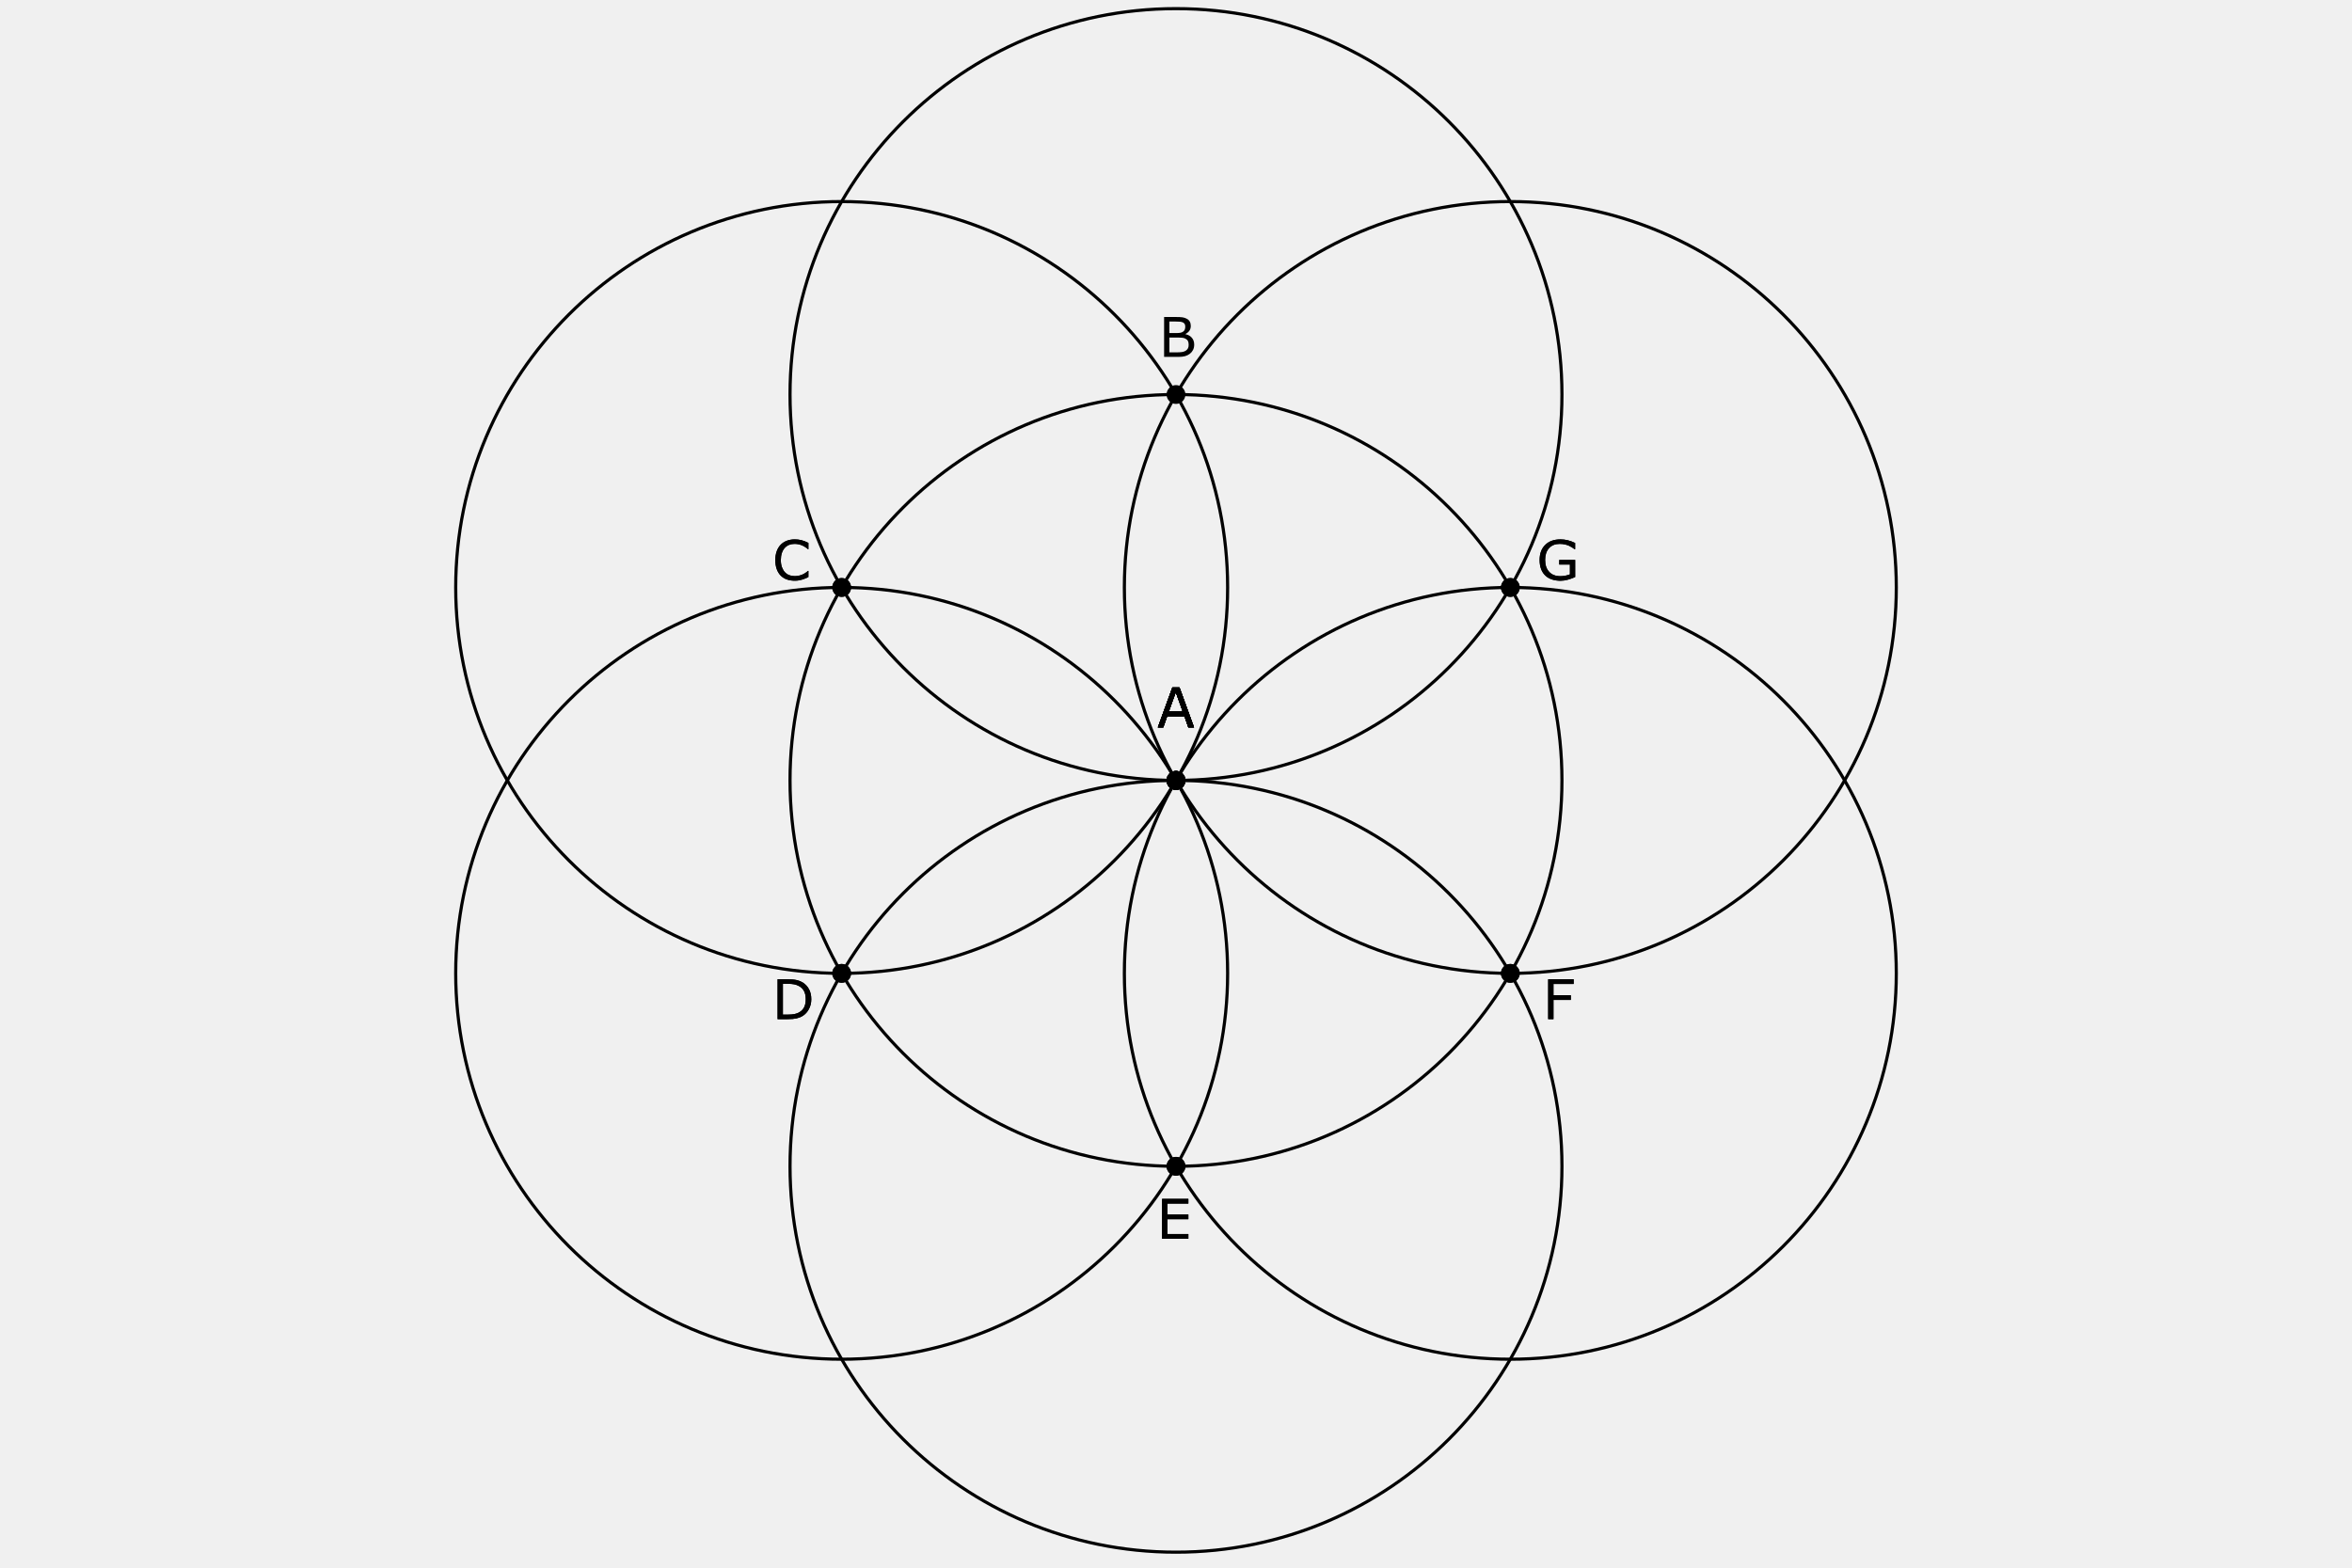
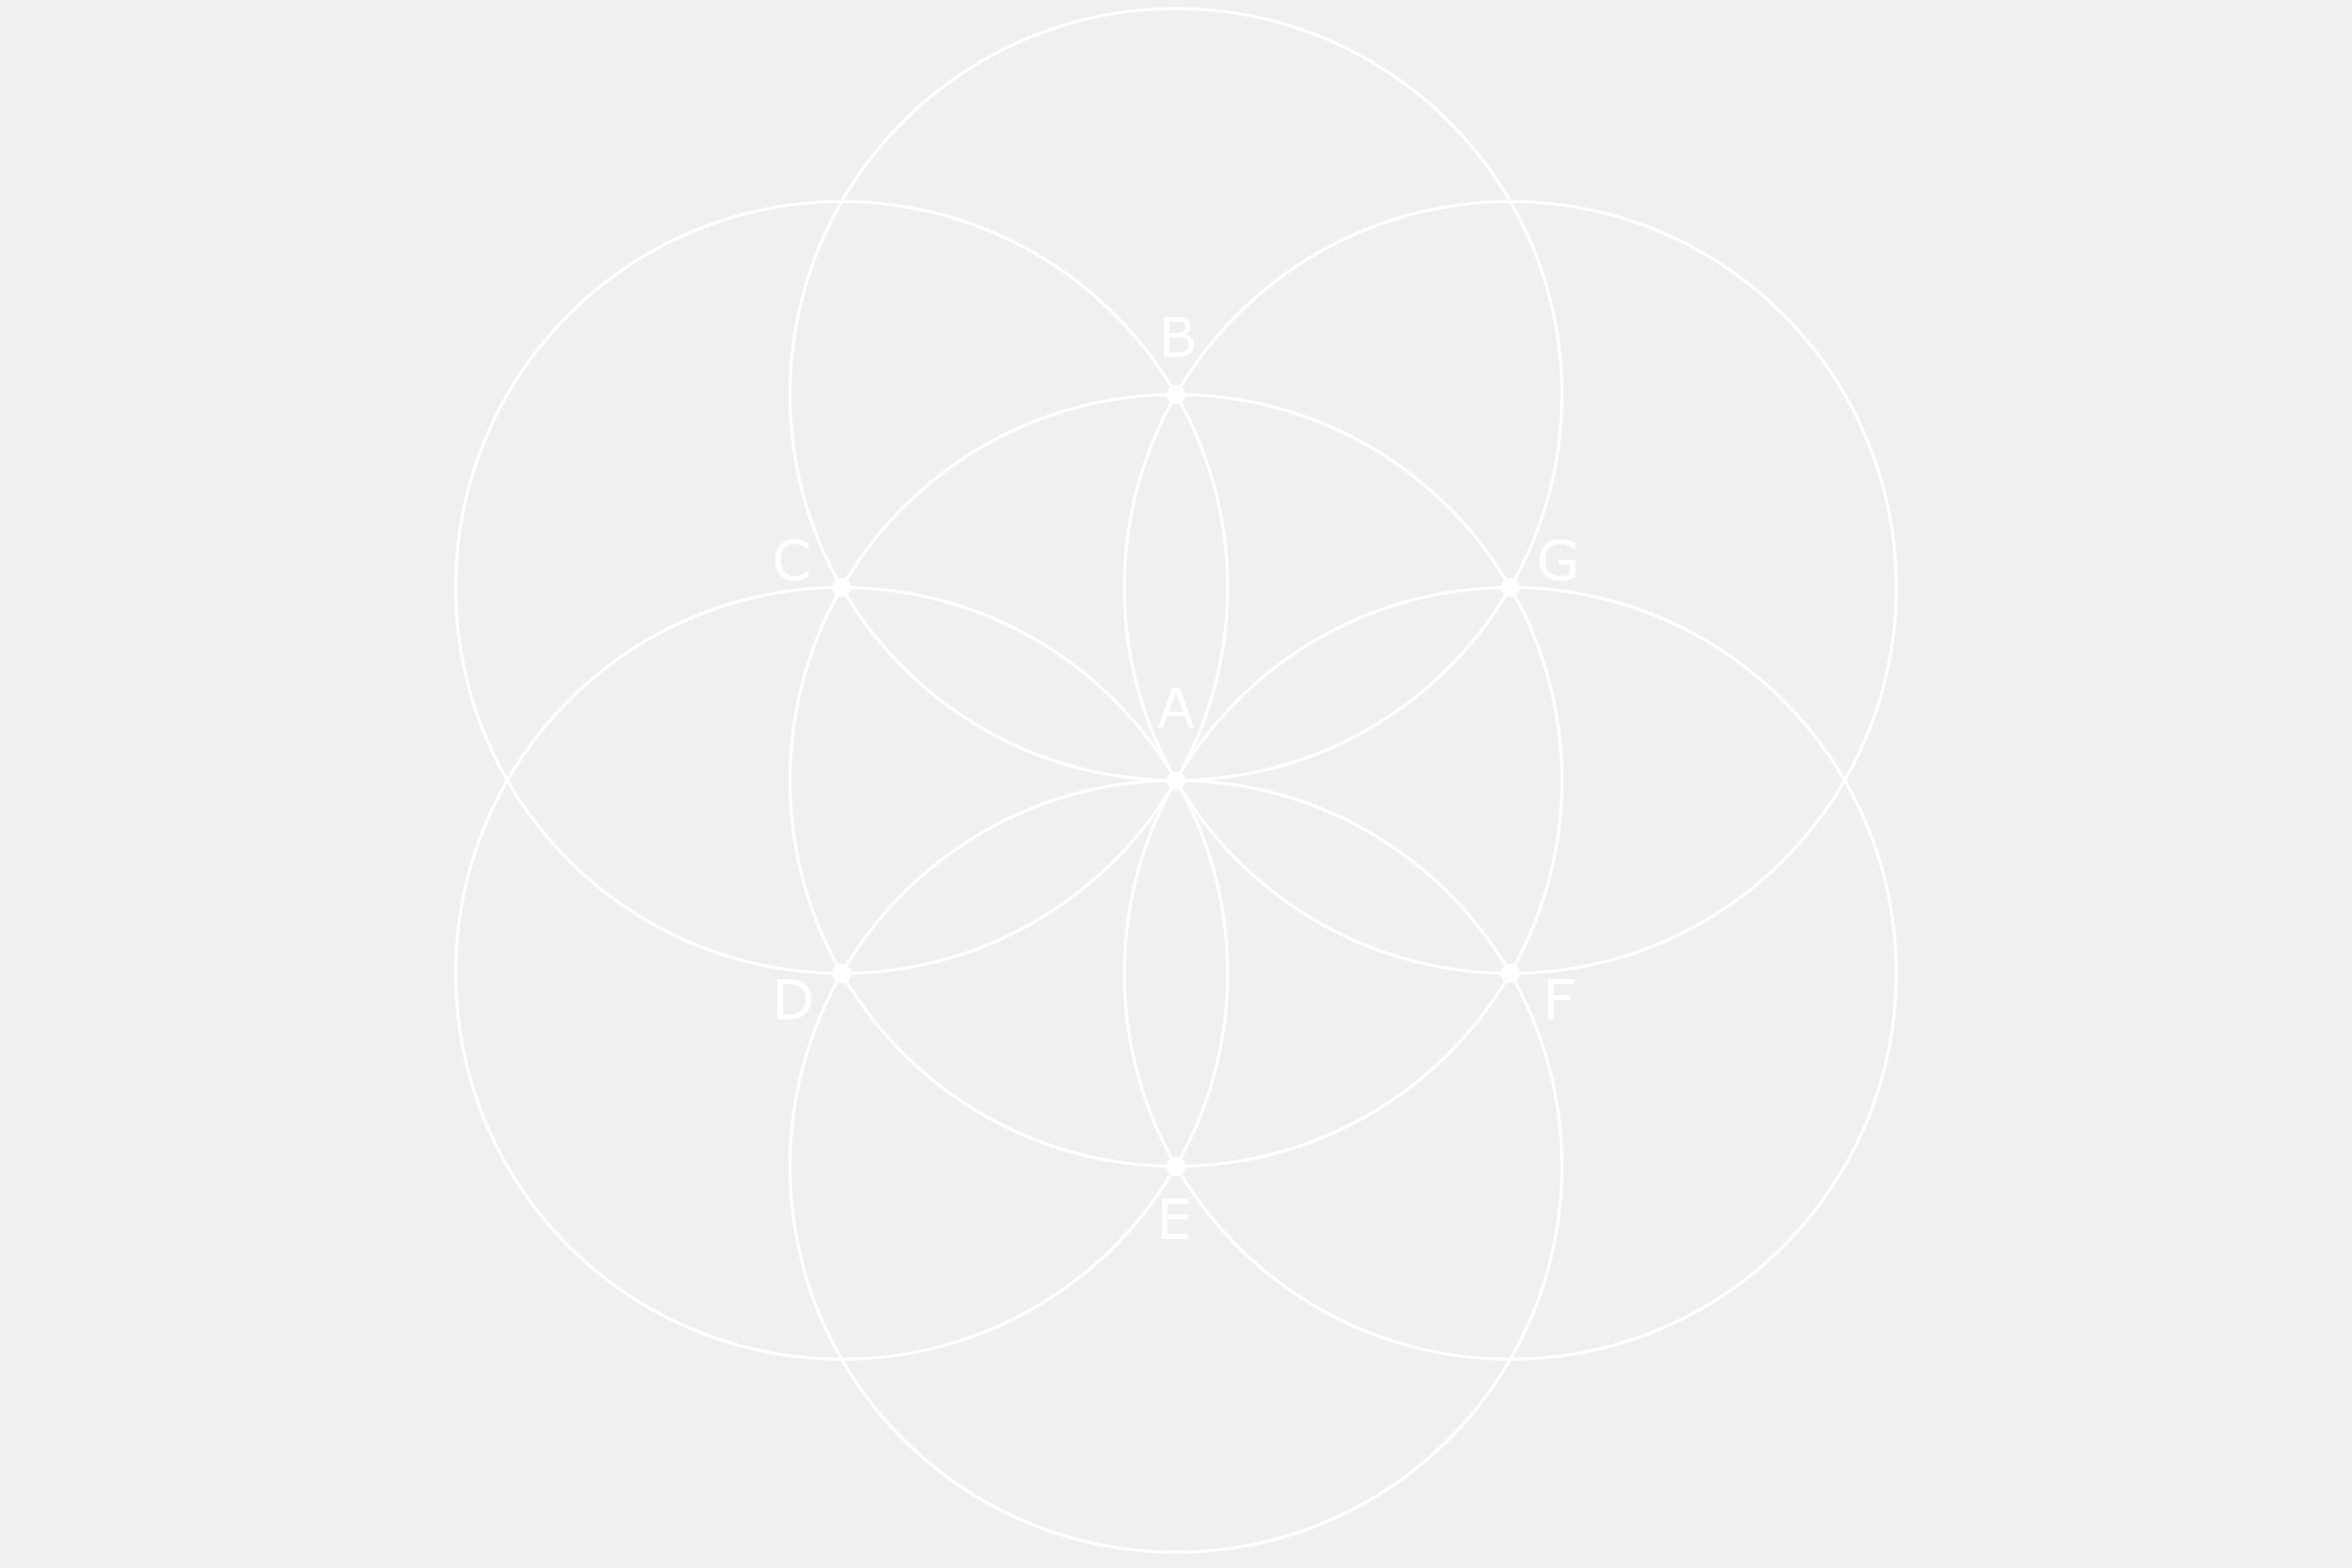
<svg xmlns="http://www.w3.org/2000/svg" version="1.1" id="A-detailGenesis" x="0px" y="0px" width="1500px" height="1000px" viewBox="0 0 1500 1000" enable-background="new 0 0 1500 1000" xml:space="preserve">
+   <rect x="0" display="none" width="1500" height="1000" />
  <g id="A-SVGGroupSteps">
    <g id="A-SVGStep12">
-       <circle id="geo_5_" fill="none" stroke="#000000" stroke-width="2" stroke-miterlimit="10" cx="963.224" cy="374.727" r="246.148" />
-       <path id="A-text_14_" d="M1004.577,368.079c-1.391,0.639-2.905,1.193-4.555,1.666c-1.646,0.473-3.238,0.71-4.776,0.71    c-1.98,0-3.8-0.273-5.449-0.82c-1.652-0.547-3.062-1.367-4.224-2.461c-1.174-1.105-2.08-2.487-2.718-4.145    c-0.638-1.658-0.957-3.598-0.957-5.819c0-4.067,1.188-7.277,3.563-9.63s5.637-3.529,9.78-3.529c1.447,0,2.929,0.174,4.438,0.521    c1.51,0.347,3.136,0.938,4.879,1.769v4.017h-0.308c-0.354-0.273-0.866-0.633-1.538-1.077c-0.673-0.444-1.333-0.814-1.982-1.11    c-0.786-0.354-1.678-0.646-2.674-0.881c-0.998-0.233-2.129-0.35-3.394-0.35c-2.852,0-5.104,0.914-6.762,2.742    c-1.658,1.829-2.484,4.305-2.484,7.426c0,3.293,0.863,5.854,2.599,7.682c1.73,1.829,4.09,2.743,7.075,2.743    c1.094,0,2.185-0.108,3.271-0.325c1.088-0.216,2.043-0.495,2.863-0.837v-6.237h-6.819v-2.975h10.169L1004.577,368.079    L1004.577,368.079z" />
-       <path id="A-text_13_" d="M761.475,463.958h-3.606l-2.495-7.092h-11.006l-2.495,7.092h-3.435l9.263-25.447h4.514L761.475,463.958z     M754.327,453.96l-4.46-12.492l-4.478,12.492H754.327z" />
-       <path id="A-point_11_" d="M755.991,497.798c0,3.324-2.688,6.011-6.001,6.011l0,0c-3.313,0-6-2.688-6-6.011l0,0    c0-3.313,2.688-6,6-6l0,0C753.308,491.798,755.991,494.483,755.991,497.798L755.991,497.798z" />
-       <path id="A-point_16_" d="M969.224,374.727c0,3.313-2.689,6-6,6l0,0c-3.314,0-6-2.688-6-6l0,0c0-3.313,2.688-6,6-6l0,0    C966.532,368.727,969.224,371.412,969.224,374.727L969.224,374.727z" />
+       <circle id="geo_5_" fill="none" stroke="#FFFFFF" stroke-width="2" stroke-miterlimit="10" cx="963.224" cy="374.727" r="246.148" />
+       <path id="A-text_14_" fill="#FFFFFF" d="M1004.575,368.079c-1.391,0.639-2.903,1.193-4.555,1.666    c-1.646,0.473-3.238,0.71-4.776,0.71c-1.979,0-3.8-0.273-5.447-0.82c-1.652-0.547-3.063-1.367-4.226-2.461    c-1.174-1.105-2.08-2.487-2.718-4.145c-0.638-1.658-0.957-3.598-0.957-5.819c0-4.067,1.188-7.277,3.563-9.63    s5.637-3.529,9.778-3.529c1.447,0,2.931,0.174,4.438,0.521c1.51,0.347,3.136,0.938,4.879,1.769v4.017h-0.308    c-0.354-0.273-0.866-0.633-1.538-1.077c-0.674-0.444-1.333-0.814-1.982-1.11c-0.786-0.354-1.678-0.646-2.674-0.881    c-0.998-0.233-2.129-0.35-3.395-0.35c-2.853,0-5.104,0.914-6.763,2.742c-1.658,1.829-2.482,4.305-2.482,7.426    c0,3.293,0.861,5.854,2.599,7.682c1.729,1.829,4.09,2.743,7.075,2.743c1.094,0,2.185-0.108,3.271-0.325    c1.088-0.216,2.043-0.495,2.863-0.837v-6.237h-6.819v-2.975h10.169L1004.575,368.079L1004.575,368.079z" />
+       <path id="A-point_16_" fill="#FFFFFF" d="M969.224,374.727c0,3.313-2.689,6-6,6l0,0c-3.314,0-6-2.688-6-6l0,0c0-3.313,2.688-6,6-6    l0,0C966.531,368.727,969.224,371.412,969.224,374.727L969.224,374.727z" />
    </g>
    <g id="A-SVGStep11">
-       <path id="A-point_17_" d="M969.224,374.727c0,3.313-2.689,6-6,6l0,0c-3.314,0-6-2.688-6-6l0,0c0-3.313,2.688-6,6-6l0,0    C966.532,368.727,969.224,371.412,969.224,374.727L969.224,374.727z" />
-       <path id="A-text_17_" d="M1004.577,368.079c-1.391,0.639-2.905,1.193-4.555,1.666c-1.646,0.473-3.238,0.71-4.776,0.71    c-1.98,0-3.8-0.273-5.449-0.82c-1.652-0.547-3.062-1.367-4.224-2.461c-1.174-1.105-2.08-2.487-2.718-4.145    c-0.638-1.658-0.957-3.598-0.957-5.819c0-4.067,1.188-7.277,3.563-9.63s5.637-3.529,9.78-3.529c1.447,0,2.929,0.174,4.438,0.521    c1.51,0.347,3.136,0.938,4.879,1.769v4.017h-0.308c-0.354-0.273-0.866-0.633-1.538-1.077c-0.673-0.444-1.333-0.814-1.982-1.11    c-0.786-0.354-1.678-0.646-2.674-0.881c-0.998-0.233-2.129-0.35-3.394-0.35c-2.852,0-5.104,0.914-6.762,2.742    c-1.658,1.829-2.484,4.305-2.484,7.426c0,3.293,0.863,5.854,2.599,7.682c1.73,1.829,4.09,2.743,7.075,2.743    c1.094,0,2.185-0.108,3.271-0.325c1.088-0.216,2.043-0.495,2.863-0.837v-6.237h-6.819v-2.975h10.169L1004.577,368.079    L1004.577,368.079z" />
+       <path id="A-point_17_" fill="#FFFFFF" d="M969.224,374.727c0,3.313-2.689,6-6,6l0,0c-3.314,0-6-2.688-6-6l0,0c0-3.313,2.688-6,6-6    l0,0C966.531,368.727,969.224,371.412,969.224,374.727L969.224,374.727z" />
+       <path id="A-text_17_" fill="#FFFFFF" d="M1004.575,368.079c-1.391,0.639-2.903,1.193-4.555,1.666    c-1.646,0.473-3.238,0.71-4.776,0.71c-1.979,0-3.8-0.273-5.447-0.82c-1.652-0.547-3.063-1.367-4.226-2.461    c-1.174-1.105-2.08-2.487-2.718-4.145c-0.638-1.658-0.957-3.598-0.957-5.819c0-4.067,1.188-7.277,3.563-9.63    s5.637-3.529,9.778-3.529c1.447,0,2.931,0.174,4.438,0.521c1.51,0.347,3.136,0.938,4.879,1.769v4.017h-0.308    c-0.354-0.273-0.866-0.633-1.538-1.077c-0.674-0.444-1.333-0.814-1.982-1.11c-0.786-0.354-1.678-0.646-2.674-0.881    c-0.998-0.233-2.129-0.35-3.395-0.35c-2.853,0-5.104,0.914-6.763,2.742c-1.658,1.829-2.482,4.305-2.482,7.426    c0,3.293,0.861,5.854,2.599,7.682c1.729,1.829,4.09,2.743,7.075,2.743c1.094,0,2.185-0.108,3.271-0.325    c1.088-0.216,2.043-0.495,2.863-0.837v-6.237h-6.819v-2.975h10.169L1004.575,368.079L1004.575,368.079z" />
    </g>
    <g id="A-SVGStep10">
-       <circle id="geo_4_" fill="none" stroke="#000000" stroke-width="2" stroke-miterlimit="10" cx="963.223" cy="620.874" r="246.148" />
-       <path id="A-text_12_" d="M1003.606,627.662h-12.868v7.178h11.06v3.008h-11.06v12.254h-3.385v-25.444h16.253V627.662z" />
-       <path id="A-text_11_" d="M761.475,463.958h-3.606l-2.495-7.092h-11.006l-2.495,7.092h-3.435l9.263-25.447h4.514L761.475,463.958z     M754.327,453.96l-4.46-12.492l-4.478,12.492H754.327z" />
-       <path id="A-point_10_" d="M755.991,497.798c0,3.324-2.688,6.011-6.001,6.011l0,0c-3.313,0-6-2.688-6-6.011l0,0    c0-3.313,2.688-6,6-6l0,0C753.308,491.798,755.991,494.483,755.991,497.798L755.991,497.798z" />
-       <path id="A-point_12_" d="M969.224,620.88c0,3.313-2.689,6-6,6l0,0c-3.314,0-6-2.688-6-6l0,0c0-3.313,2.688-6,6-6l0,0    C966.532,614.88,969.224,617.565,969.224,620.88L969.224,620.88z" />
+       <circle id="geo_4_" fill="none" stroke="#FFFFFF" stroke-width="2" stroke-miterlimit="10" cx="963.223" cy="620.874" r="246.148" />
+       <path id="A-text_12_" fill="#FFFFFF" d="M1003.606,627.662h-12.868v7.178h11.062v3.008h-11.062v12.254h-3.385v-25.442h16.253    V627.662z" />
+       <path id="A-point_12_" fill="#FFFFFF" d="M969.224,620.88c0,3.313-2.689,6-6,6l0,0c-3.314,0-6-2.688-6-6l0,0c0-3.313,2.688-6,6-6    l0,0C966.531,614.88,969.224,617.565,969.224,620.88L969.224,620.88z" />
    </g>
    <g id="A-SVGStep9">
-       <path id="A-point_13_" d="M969.224,620.88c0,3.313-2.689,6-6,6l0,0c-3.314,0-6-2.688-6-6l0,0c0-3.313,2.688-6,6-6l0,0    C966.532,614.88,969.224,617.565,969.224,620.88L969.224,620.88z" />
-       <path id="A-text_16_" d="M1003.606,627.662h-12.868v7.178h11.06v3.008h-11.06v12.254h-3.385v-25.444h16.253V627.662z" />
+       <path id="A-point_13_" fill="#FFFFFF" d="M969.224,620.88c0,3.313-2.689,6-6,6l0,0c-3.314,0-6-2.688-6-6l0,0c0-3.313,2.688-6,6-6    l0,0C966.531,614.88,969.224,617.565,969.224,620.88L969.224,620.88z" />
+       <path id="A-text_16_" fill="#FFFFFF" d="M1003.606,627.662h-12.868v7.178h11.062v3.008h-11.062v12.254h-3.385v-25.442h16.253    V627.662z" />
    </g>
    <g id="A-SVGStep8">
-       <path id="A-text_10_" d="M757.889,790.174h-16.768v-25.447h16.768v3.011h-13.381v6.973h13.381v3.008h-13.381v9.451h13.381V790.174    z" />
-       <path id="A-text_9_" d="M761.475,463.958h-3.606l-2.495-7.092h-11.006l-2.495,7.092h-3.435l9.263-25.447h4.514L761.475,463.958z     M754.327,453.96l-4.46-12.492l-4.478,12.492H754.327z" />
-       <circle id="geo_3_" fill="none" stroke="#000000" stroke-width="2" stroke-miterlimit="10" cx="749.991" cy="743.951" r="246.149" />
-       <path id="A-point_9_" d="M755.991,743.951c0,3.313-2.688,6-6,6l0,0c-3.313,0-6.001-2.688-6.001-6l0,0c0-3.313,2.689-6,6.001-6l0,0    C753.308,737.951,755.991,740.637,755.991,743.951L755.991,743.951z" />
-       <path id="A-point_8_" d="M755.991,497.798c0,3.324-2.688,6.011-6.001,6.011l0,0c-3.313,0-6-2.688-6-6.011l0,0c0-3.313,2.688-6,6-6    l0,0C753.308,491.798,755.991,494.483,755.991,497.798L755.991,497.798z" />
+       <path id="A-text_10_" fill="#FFFFFF" d="M757.889,790.174h-16.77v-25.447h16.77v3.013h-13.381v6.973h13.381v3.008h-13.381v9.451    h13.381V790.174z" />
+       <circle id="geo_3_" fill="none" stroke="#FFFFFF" stroke-width="2" stroke-miterlimit="10" cx="749.99" cy="743.951" r="246.149" />
+       <path id="A-point_9_" fill="#FFFFFF" d="M755.99,743.951c0,3.313-2.688,6-6,6l0,0c-3.313,0-6.001-2.688-6.001-6l0,0    c0-3.313,2.689-6,6.001-6l0,0C753.308,737.951,755.99,740.637,755.99,743.951L755.99,743.951z" />
    </g>
    <g id="A-SVGStep7">
-       <path id="A-point_14_" d="M755.991,743.951c0,3.313-2.688,6-6,6l0,0c-3.313,0-6.001-2.688-6.001-6l0,0c0-3.313,2.689-6,6.001-6    l0,0C753.308,737.951,755.991,740.637,755.991,743.951L755.991,743.951z" />
-       <path id="A-text_15_" d="M757.889,790.174h-16.768v-25.447h16.768v3.011h-13.381v6.973h13.381v3.008h-13.381v9.451h13.381V790.174    z" />
+       <path id="A-point_14_" fill="#FFFFFF" d="M755.99,743.951c0,3.313-2.688,6-6,6l0,0c-3.313,0-6.001-2.688-6.001-6l0,0    c0-3.313,2.689-6,6.001-6l0,0C753.308,737.951,755.99,740.637,755.99,743.951L755.99,743.951z" />
+       <path id="A-text_15_" fill="#FFFFFF" d="M757.889,790.174h-16.77v-25.447h16.77v3.013h-13.381v6.973h13.381v3.008h-13.381v9.451    h13.381V790.174z" />
    </g>
    <g id="A-SVGStep6">
-       <circle id="geo_2_" fill="none" stroke="#000000" stroke-width="2" stroke-miterlimit="10" cx="536.778" cy="620.874" r="246.148" />
-       <path id="A-text_8_" d="M761.475,463.958h-3.606l-2.495-7.092h-11.006l-2.495,7.092h-3.435l9.263-25.447h4.514L761.475,463.958z     M754.327,453.96l-4.46-12.492l-4.478,12.492H754.327z" />
-       <path id="A-text_7_" d="M517.406,637.404c0,2.313-0.504,4.408-1.513,6.289c-1.008,1.879-2.35,3.338-4.024,4.375    c-1.159,0.717-2.458,1.233-3.888,1.555s-3.313,0.479-5.646,0.479h-6.429v-25.444h6.357c2.481,0,4.458,0.18,5.922,0.539    c1.463,0.355,2.703,0.852,3.717,1.479c1.731,1.082,3.082,2.523,4.05,4.323C516.925,632.796,517.406,634.932,517.406,637.404z     M513.869,637.354c0-1.991-0.348-3.676-1.042-5.043c-0.692-1.364-1.729-2.44-3.107-3.229c-1.003-0.569-2.068-0.966-3.196-1.188    c-1.128-0.224-2.478-0.334-4.05-0.334h-3.179v19.639h3.179c1.629,0,3.051-0.12,4.264-0.358c1.214-0.24,2.327-0.684,3.341-1.334    c1.268-0.809,2.216-1.873,2.848-3.192C513.556,640.987,513.869,639.335,513.869,637.354z" />
-       <path id="A-point_7_" d="M542.777,620.88c0,3.313-2.688,6-6,6l0,0c-3.313,0-5.999-2.688-5.999-6l0,0c0-3.313,2.688-6,5.999-6l0,0    C540.091,614.88,542.777,617.565,542.777,620.88L542.777,620.88z" />
-       <path id="A-point_6_" d="M755.991,497.798c0,3.324-2.688,6.011-6.001,6.011l0,0c-3.313,0-6-2.688-6-6.011l0,0c0-3.313,2.688-6,6-6    l0,0C753.308,491.798,755.991,494.483,755.991,497.798L755.991,497.798z" />
+       <circle id="geo_2_" fill="none" stroke="#FFFFFF" stroke-width="2" stroke-miterlimit="10" cx="536.778" cy="620.874" r="246.148" />
+       <path id="A-text_7_" fill="#FFFFFF" d="M517.406,637.404c0,2.313-0.504,4.408-1.513,6.289c-1.008,1.879-2.35,3.338-4.024,4.375    c-1.157,0.717-2.458,1.231-3.888,1.555s-3.313,0.479-5.646,0.479h-6.431v-25.442h6.357c2.479,0,4.458,0.18,5.922,0.539    c1.463,0.354,2.703,0.852,3.717,1.479c1.731,1.082,3.082,2.523,4.05,4.323C516.925,632.796,517.406,634.932,517.406,637.404z     M513.867,637.354c0-1.989-0.348-3.676-1.042-5.043c-0.69-1.362-1.729-2.438-3.105-3.229c-1.003-0.569-2.068-0.966-3.196-1.188    c-1.128-0.224-2.478-0.334-4.05-0.334h-3.179V647.2h3.179c1.629,0,3.051-0.12,4.264-0.358c1.214-0.24,2.327-0.684,3.341-1.334    c1.27-0.809,2.218-1.873,2.85-3.19C513.556,640.987,513.867,639.335,513.867,637.354z" />
+       <path id="A-point_7_" fill="#FFFFFF" d="M542.777,620.88c0,3.313-2.688,6-6,6l0,0c-3.313,0-5.999-2.688-5.999-6l0,0    c0-3.313,2.688-6,5.999-6l0,0C540.091,614.88,542.777,617.565,542.777,620.88L542.777,620.88z" />
    </g>
    <g id="A-SVGStep5">
-       <path id="A-point_15_" d="M542.777,620.88c0,3.313-2.688,6-6,6l0,0c-3.313,0-5.999-2.688-5.999-6l0,0c0-3.313,2.688-6,5.999-6l0,0    C540.091,614.88,542.777,617.565,542.777,620.88L542.777,620.88z" />
-       <path id="A-text_6_" d="M517.406,637.404c0,2.313-0.504,4.408-1.513,6.289c-1.008,1.879-2.35,3.338-4.024,4.375    c-1.159,0.717-2.458,1.233-3.888,1.555s-3.313,0.479-5.646,0.479h-6.429v-25.444h6.357c2.481,0,4.458,0.18,5.922,0.539    c1.463,0.355,2.703,0.852,3.717,1.479c1.731,1.082,3.082,2.523,4.05,4.323C516.925,632.796,517.406,634.932,517.406,637.404z     M513.869,637.354c0-1.991-0.348-3.676-1.042-5.043c-0.692-1.364-1.729-2.44-3.107-3.229c-1.003-0.569-2.068-0.966-3.196-1.188    c-1.128-0.224-2.478-0.334-4.05-0.334h-3.179v19.639h3.179c1.629,0,3.051-0.12,4.264-0.358c1.214-0.24,2.327-0.684,3.341-1.334    c1.268-0.809,2.216-1.873,2.848-3.192C513.556,640.987,513.869,639.335,513.869,637.354z" />
+       <path id="A-point_15_" fill="#FFFFFF" d="M542.777,620.88c0,3.313-2.688,6-6,6l0,0c-3.313,0-5.999-2.688-5.999-6l0,0    c0-3.313,2.688-6,5.999-6l0,0C540.091,614.88,542.777,617.565,542.777,620.88L542.777,620.88z" />
+       <path id="A-text_6_" fill="#FFFFFF" d="M517.406,637.404c0,2.313-0.504,4.408-1.513,6.289c-1.008,1.879-2.35,3.338-4.024,4.375    c-1.157,0.717-2.458,1.231-3.888,1.555s-3.313,0.479-5.646,0.479h-6.431v-25.442h6.357c2.479,0,4.458,0.18,5.922,0.539    c1.463,0.354,2.703,0.852,3.717,1.479c1.731,1.082,3.082,2.523,4.05,4.323C516.925,632.796,517.406,634.932,517.406,637.404z     M513.867,637.354c0-1.989-0.348-3.676-1.042-5.043c-0.69-1.362-1.729-2.438-3.105-3.229c-1.003-0.569-2.068-0.966-3.196-1.188    c-1.128-0.224-2.478-0.334-4.05-0.334h-3.179V647.2h3.179c1.629,0,3.051-0.12,4.264-0.358c1.214-0.24,2.327-0.684,3.341-1.334    c1.27-0.809,2.218-1.873,2.85-3.19C513.556,640.987,513.867,639.335,513.867,637.354z" />
    </g>
    <g id="A-SVGStep4">
-       <path id="A-text_5_" d="M761.475,463.958h-3.606l-2.495-7.092h-11.006l-2.495,7.092h-3.435l9.263-25.447h4.514L761.475,463.958z     M754.327,453.96l-4.46-12.492l-4.478,12.492H754.327z" />
-       <path id="A-text_4_" d="M515.564,368.112c-0.627,0.273-1.194,0.529-1.7,0.77c-0.507,0.238-1.171,0.489-1.991,0.752    c-0.692,0.216-1.447,0.401-2.265,0.555c-0.813,0.154-1.712,0.23-2.691,0.23c-1.846,0-3.521-0.259-5.03-0.777    c-1.513-0.518-2.823-1.33-3.939-2.436c-1.094-1.082-1.948-2.457-2.563-4.127c-0.615-1.669-0.923-3.608-0.923-5.818    c0-2.097,0.296-3.971,0.889-5.623c0.592-1.651,1.447-3.048,2.563-4.188c1.082-1.104,2.393-1.947,3.924-2.529    c1.53-0.58,3.23-0.871,5.102-0.871c1.367,0,2.729,0.165,4.093,0.496c1.361,0.33,2.874,0.911,4.537,1.742v4.017h-0.256    c-1.401-1.173-2.792-2.027-4.17-2.563c-1.379-0.535-2.854-0.803-4.426-0.803c-1.288,0-2.447,0.208-3.479,0.623    c-1.032,0.416-1.952,1.063-2.76,1.939c-0.786,0.855-1.399,1.935-1.837,3.239c-0.438,1.304-0.658,2.812-0.658,4.521    c0,1.788,0.242,3.326,0.726,4.613c0.484,1.288,1.108,2.336,1.872,3.145c0.8,0.844,1.729,1.468,2.794,1.872    c1.065,0.404,2.19,0.606,3.375,0.606c1.632,0,3.156-0.279,4.58-0.838c1.427-0.558,2.76-1.395,3.999-2.512h0.239L515.564,368.112    L515.564,368.112z" />
-       <circle id="geo_1_" fill="none" stroke="#000000" stroke-width="2" stroke-miterlimit="10" cx="536.779" cy="374.731" r="246.147" />
-       <path id="A-point_4_" d="M542.778,374.726c0,3.313-2.688,6-6,6l0,0c-3.313,0-6-2.688-6-6l0,0c0-3.313,2.688-6,6-6l0,0    C540.092,368.726,542.778,371.411,542.778,374.726L542.778,374.726z" />
-       <path id="A-point_5_" d="M755.991,497.798c0,3.324-2.688,6.011-6.001,6.011l0,0c-3.313,0-6-2.688-6-6.011l0,0c0-3.313,2.688-6,6-6    l0,0C753.308,491.798,755.991,494.483,755.991,497.798L755.991,497.798z" />
+       <path id="A-text_4_" fill="#FFFFFF" d="M515.564,368.112c-0.627,0.273-1.194,0.529-1.7,0.77c-0.507,0.238-1.171,0.489-1.991,0.752    c-0.69,0.216-1.445,0.401-2.265,0.555c-0.813,0.154-1.712,0.23-2.691,0.23c-1.846,0-3.521-0.259-5.028-0.777    c-1.515-0.518-2.823-1.33-3.939-2.436c-1.094-1.082-1.946-2.457-2.563-4.127c-0.615-1.669-0.923-3.608-0.923-5.818    c0-2.097,0.296-3.971,0.889-5.623c0.592-1.651,1.447-3.048,2.563-4.188c1.082-1.104,2.395-1.947,3.926-2.529    c1.528-0.58,3.229-0.871,5.102-0.871c1.367,0,2.729,0.165,4.093,0.496c1.361,0.33,2.874,0.911,4.537,1.742v4.017h-0.256    c-1.401-1.173-2.792-2.027-4.17-2.563c-1.379-0.535-2.854-0.803-4.426-0.803c-1.288,0-2.447,0.208-3.479,0.623    c-1.032,0.416-1.952,1.063-2.76,1.939c-0.786,0.855-1.399,1.935-1.837,3.239c-0.438,1.304-0.658,2.812-0.658,4.521    c0,1.788,0.242,3.326,0.728,4.613c0.482,1.288,1.106,2.336,1.871,3.145c0.801,0.844,1.729,1.468,2.795,1.872    c1.063,0.404,2.188,0.606,3.375,0.606c1.632,0,3.154-0.279,4.578-0.838c1.429-0.558,2.762-1.395,3.999-2.512h0.239    L515.564,368.112L515.564,368.112z" />
+       <circle id="geo_1_" fill="none" stroke="#FFFFFF" stroke-width="2" stroke-miterlimit="10" cx="536.779" cy="374.731" r="246.147" />
+       <path id="A-point_4_" fill="#FFFFFF" d="M542.778,374.726c0,3.313-2.688,6-6,6l0,0c-3.313,0-6-2.688-6-6l0,0c0-3.313,2.688-6,6-6    l0,0C540.092,368.726,542.778,371.411,542.778,374.726L542.778,374.726z" />
    </g>
    <g id="A-SVGStep3">
-       <path id="A-point_3_" d="M542.778,374.726c0,3.313-2.688,6-6,6l0,0c-3.313,0-6-2.688-6-6l0,0c0-3.313,2.688-6,6-6l0,0    C540.092,368.726,542.778,371.411,542.778,374.726L542.778,374.726z" />
-       <path id="A-text_3_" d="M515.564,368.112c-0.627,0.273-1.194,0.529-1.7,0.77c-0.507,0.238-1.171,0.489-1.991,0.752    c-0.692,0.216-1.447,0.401-2.265,0.555c-0.813,0.154-1.712,0.23-2.691,0.23c-1.846,0-3.521-0.259-5.03-0.777    c-1.513-0.518-2.823-1.33-3.939-2.436c-1.094-1.082-1.948-2.457-2.563-4.127c-0.615-1.669-0.923-3.608-0.923-5.818    c0-2.097,0.296-3.971,0.889-5.623c0.592-1.651,1.447-3.048,2.563-4.188c1.082-1.104,2.393-1.947,3.924-2.529    c1.53-0.58,3.23-0.871,5.102-0.871c1.367,0,2.729,0.165,4.093,0.496c1.361,0.33,2.874,0.911,4.537,1.742v4.017h-0.256    c-1.401-1.173-2.792-2.027-4.17-2.563c-1.379-0.535-2.854-0.803-4.426-0.803c-1.288,0-2.447,0.208-3.479,0.623    c-1.032,0.416-1.952,1.063-2.76,1.939c-0.786,0.855-1.399,1.935-1.837,3.239c-0.438,1.304-0.658,2.812-0.658,4.521    c0,1.788,0.242,3.326,0.726,4.613c0.484,1.288,1.108,2.336,1.872,3.145c0.8,0.844,1.729,1.468,2.794,1.872    c1.065,0.404,2.19,0.606,3.375,0.606c1.632,0,3.156-0.279,4.58-0.838c1.427-0.558,2.76-1.395,3.999-2.512h0.239L515.564,368.112    L515.564,368.112z" />
+       <path id="A-point_3_" fill="#FFFFFF" d="M542.778,374.726c0,3.313-2.688,6-6,6l0,0c-3.313,0-6-2.688-6-6l0,0c0-3.313,2.688-6,6-6    l0,0C540.092,368.726,542.778,371.411,542.778,374.726L542.778,374.726z" />
+       <path id="A-text_3_" fill="#FFFFFF" d="M515.564,368.112c-0.627,0.273-1.194,0.529-1.7,0.77c-0.507,0.238-1.171,0.489-1.991,0.752    c-0.69,0.216-1.445,0.401-2.265,0.555c-0.813,0.154-1.712,0.23-2.691,0.23c-1.846,0-3.521-0.259-5.028-0.777    c-1.515-0.518-2.823-1.33-3.939-2.436c-1.094-1.082-1.946-2.457-2.563-4.127c-0.615-1.669-0.923-3.608-0.923-5.818    c0-2.097,0.296-3.971,0.889-5.623c0.592-1.651,1.447-3.048,2.563-4.188c1.082-1.104,2.395-1.947,3.926-2.529    c1.528-0.58,3.229-0.871,5.102-0.871c1.367,0,2.729,0.165,4.093,0.496c1.361,0.33,2.874,0.911,4.537,1.742v4.017h-0.256    c-1.401-1.173-2.792-2.027-4.17-2.563c-1.379-0.535-2.854-0.803-4.426-0.803c-1.288,0-2.447,0.208-3.479,0.623    c-1.032,0.416-1.952,1.063-2.76,1.939c-0.786,0.855-1.399,1.935-1.837,3.239c-0.438,1.304-0.658,2.812-0.658,4.521    c0,1.788,0.242,3.326,0.728,4.613c0.482,1.288,1.106,2.336,1.871,3.145c0.801,0.844,1.729,1.468,2.795,1.872    c1.063,0.404,2.188,0.606,3.375,0.606c1.632,0,3.154-0.279,4.578-0.838c1.429-0.558,2.762-1.395,3.999-2.512h0.239    L515.564,368.112L515.564,368.112z" />
    </g>
    <g id="A-SVGStep2">
-       <circle id="geo_6_" fill="none" stroke="#000000" stroke-width="2" stroke-miterlimit="10" cx="749.991" cy="251.656" r="246.147" />
-       <path id="A-point_1_" d="M755.991,251.656c0,3.313-2.688,6-6,6l0,0c-3.313,0-6-2.688-6-6l0,0c0-3.313,2.688-6,6-6l0,0    C753.309,245.656,755.991,248.341,755.991,251.656L755.991,251.656z" />
-       <path id="A-point_2_" d="M755.991,497.798c0,3.324-2.688,6.011-6.001,6.011l0,0c-3.313,0-6-2.688-6-6.011l0,0c0-3.313,2.688-6,6-6    l0,0C753.308,491.798,755.991,494.483,755.991,497.798L755.991,497.798z" />
-       <path id="A-text_2_" d="M761.603,219.83c0,1.265-0.239,2.382-0.718,3.35c-0.479,0.969-1.123,1.767-1.935,2.393    c-0.957,0.752-2.008,1.288-3.149,1.606c-1.146,0.319-2.604,0.479-4.367,0.479h-9.023V202.21h7.537c1.857,0,3.247,0.068,4.17,0.205    c0.923,0.137,1.809,0.422,2.648,0.855c0.935,0.489,1.611,1.119,2.034,1.888c0.421,0.77,0.632,1.689,0.632,2.761    c0,1.207-0.308,2.235-0.922,3.084c-0.615,0.85-1.438,1.529-2.461,2.043v0.137c1.72,0.353,3.075,1.107,4.063,2.264    C761.107,216.604,761.603,218.064,761.603,219.83z M755.909,208.362c0-0.615-0.104-1.133-0.309-1.555    c-0.205-0.421-0.535-0.763-0.99-1.025c-0.536-0.308-1.186-0.498-1.949-0.572c-0.763-0.074-1.709-0.111-2.836-0.111h-4.03v7.349    h4.375c1.059,0,1.9-0.054,2.527-0.162c0.626-0.108,1.207-0.333,1.742-0.675c0.535-0.342,0.914-0.783,1.137-1.325    C755.801,209.744,755.909,209.104,755.909,208.362z M758.079,219.967c0-1.025-0.151-1.84-0.461-2.444    c-0.309-0.604-0.864-1.116-1.676-1.537c-0.547-0.285-1.211-0.471-1.99-0.556c-0.778-0.086-1.729-0.128-2.846-0.128h-5.313v9.467    h4.479c1.481,0,2.695-0.076,3.64-0.23c0.945-0.153,1.724-0.436,2.324-0.846c0.638-0.444,1.105-0.951,1.401-1.521    C757.934,221.602,758.079,220.867,758.079,219.967z" />
-       <path id="A-text_1_" d="M761.475,463.958h-3.606l-2.495-7.092h-11.006l-2.495,7.092h-3.435l9.263-25.447h4.514L761.475,463.958z     M754.327,453.96l-4.46-12.492l-4.478,12.492H754.327z" />
+       <circle id="geo_6_" fill="none" stroke="#FFFFFF" stroke-width="2" stroke-miterlimit="10" cx="749.99" cy="251.656" r="246.147" />
+       <path id="A-point_1_" fill="#FFFFFF" d="M755.99,251.656c0,3.313-2.688,6-6,6l0,0c-3.313,0-6-2.688-6-6l0,0c0-3.313,2.688-6,6-6    l0,0C753.309,245.656,755.99,248.341,755.99,251.656L755.99,251.656z" />
+       <path id="A-text_2_" fill="#FFFFFF" d="M761.603,219.83c0,1.265-0.239,2.382-0.718,3.35c-0.479,0.969-1.123,1.767-1.937,2.393    c-0.957,0.752-2.008,1.288-3.147,1.606c-1.146,0.319-2.604,0.479-4.367,0.479h-9.023V202.21h7.537c1.857,0,3.247,0.068,4.17,0.205    c0.923,0.137,1.811,0.422,2.648,0.855c0.935,0.489,1.611,1.119,2.034,1.888c0.421,0.77,0.632,1.689,0.632,2.761    c0,1.207-0.31,2.235-0.922,3.084c-0.615,0.85-1.438,1.529-2.461,2.043v0.137c1.72,0.353,3.073,1.107,4.063,2.264    C761.107,216.604,761.603,218.064,761.603,219.83z M755.907,208.362c0-0.615-0.104-1.133-0.309-1.555    c-0.205-0.421-0.535-0.763-0.99-1.025c-0.536-0.308-1.186-0.498-1.949-0.572c-0.763-0.074-1.709-0.111-2.836-0.111h-4.028v7.349    h4.375c1.059,0,1.898-0.054,2.525-0.162c0.626-0.108,1.207-0.333,1.742-0.675c0.535-0.342,0.914-0.783,1.137-1.325    C755.801,209.744,755.907,209.104,755.907,208.362z M758.077,219.967c0-1.025-0.149-1.84-0.461-2.444    c-0.309-0.604-0.862-1.116-1.676-1.537c-0.547-0.285-1.211-0.471-1.99-0.556c-0.776-0.086-1.729-0.128-2.846-0.128h-5.313v9.467    h4.479c1.481,0,2.695-0.076,3.64-0.23c0.945-0.153,1.726-0.436,2.324-0.846c0.638-0.444,1.105-0.951,1.401-1.521    C757.934,221.602,758.077,220.867,758.077,219.967z" />
    </g>
    <g id="A-SVGStep1">
-       <circle id="geo" fill="none" stroke="#000000" stroke-width="2" stroke-miterlimit="10" cx="749.991" cy="497.803" r="246.148" />
+       <circle id="geo" fill="none" stroke="#FFFFFF" stroke-width="2" stroke-miterlimit="10" cx="749.99" cy="497.803" r="246.148" />
      <g id="A-text" enable-background="new    ">
-         <path id="A_2_" d="M761.475,463.958h-3.606l-2.495-7.092h-11.006l-2.495,7.092h-3.435l9.263-25.447h4.514L761.475,463.958z      M754.327,453.96l-4.46-12.492l-4.478,12.492H754.327z" />
+         <path id="A_2_" fill="#FFFFFF" d="M761.475,463.958h-3.606l-2.495-7.092h-11.006l-2.495,7.092h-3.435l9.263-25.447h4.516     L761.475,463.958z M754.325,453.96l-4.46-12.492l-4.478,12.492H754.325z" />
      </g>
-       <path id="A-point" d="M755.991,497.798c0,3.324-2.688,6.011-6.001,6.011l0,0c-3.313,0-6-2.688-6-6.011l0,0c0-3.313,2.688-6,6-6    l0,0C753.308,491.798,755.991,494.483,755.991,497.798L755.991,497.798z" />
+       <path id="A-point" fill="#FFFFFF" d="M755.99,497.798c0,3.324-2.688,6.011-6.001,6.011l0,0c-3.313,0-6-2.688-6-6.011l0,0    c0-3.313,2.688-6,6-6l0,0C753.308,491.798,755.99,494.483,755.99,497.798L755.99,497.798z" />
    </g>
  </g>
</svg>
